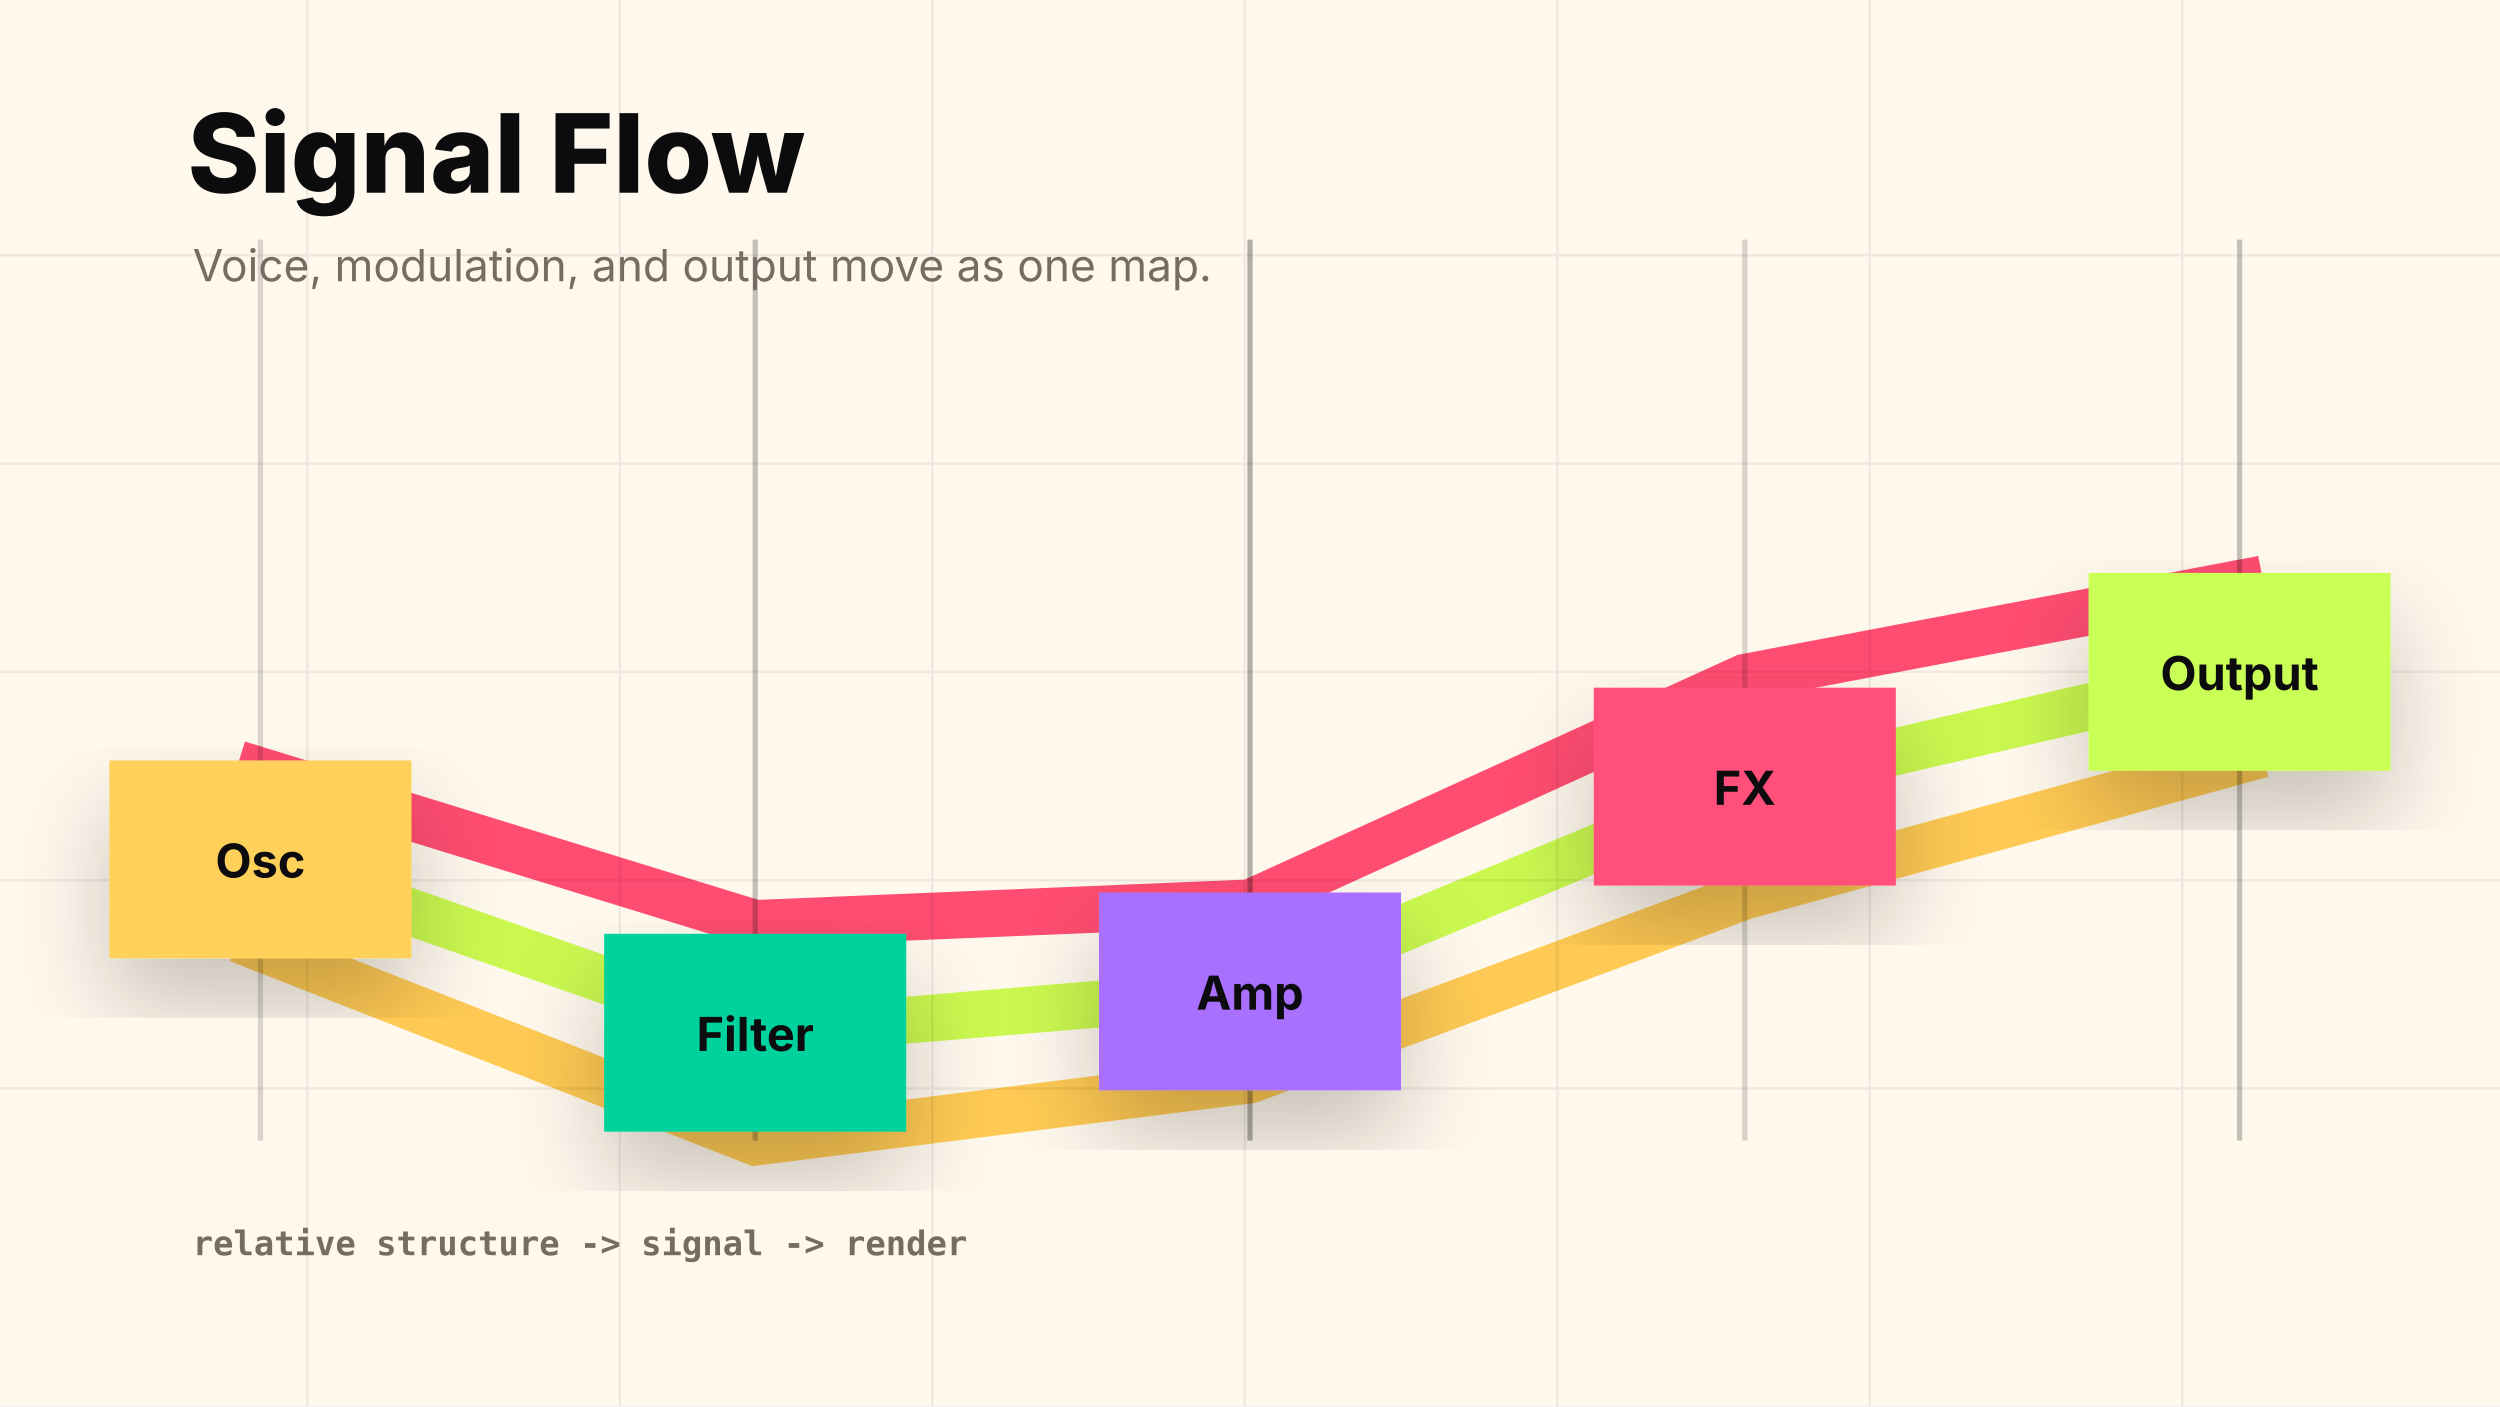
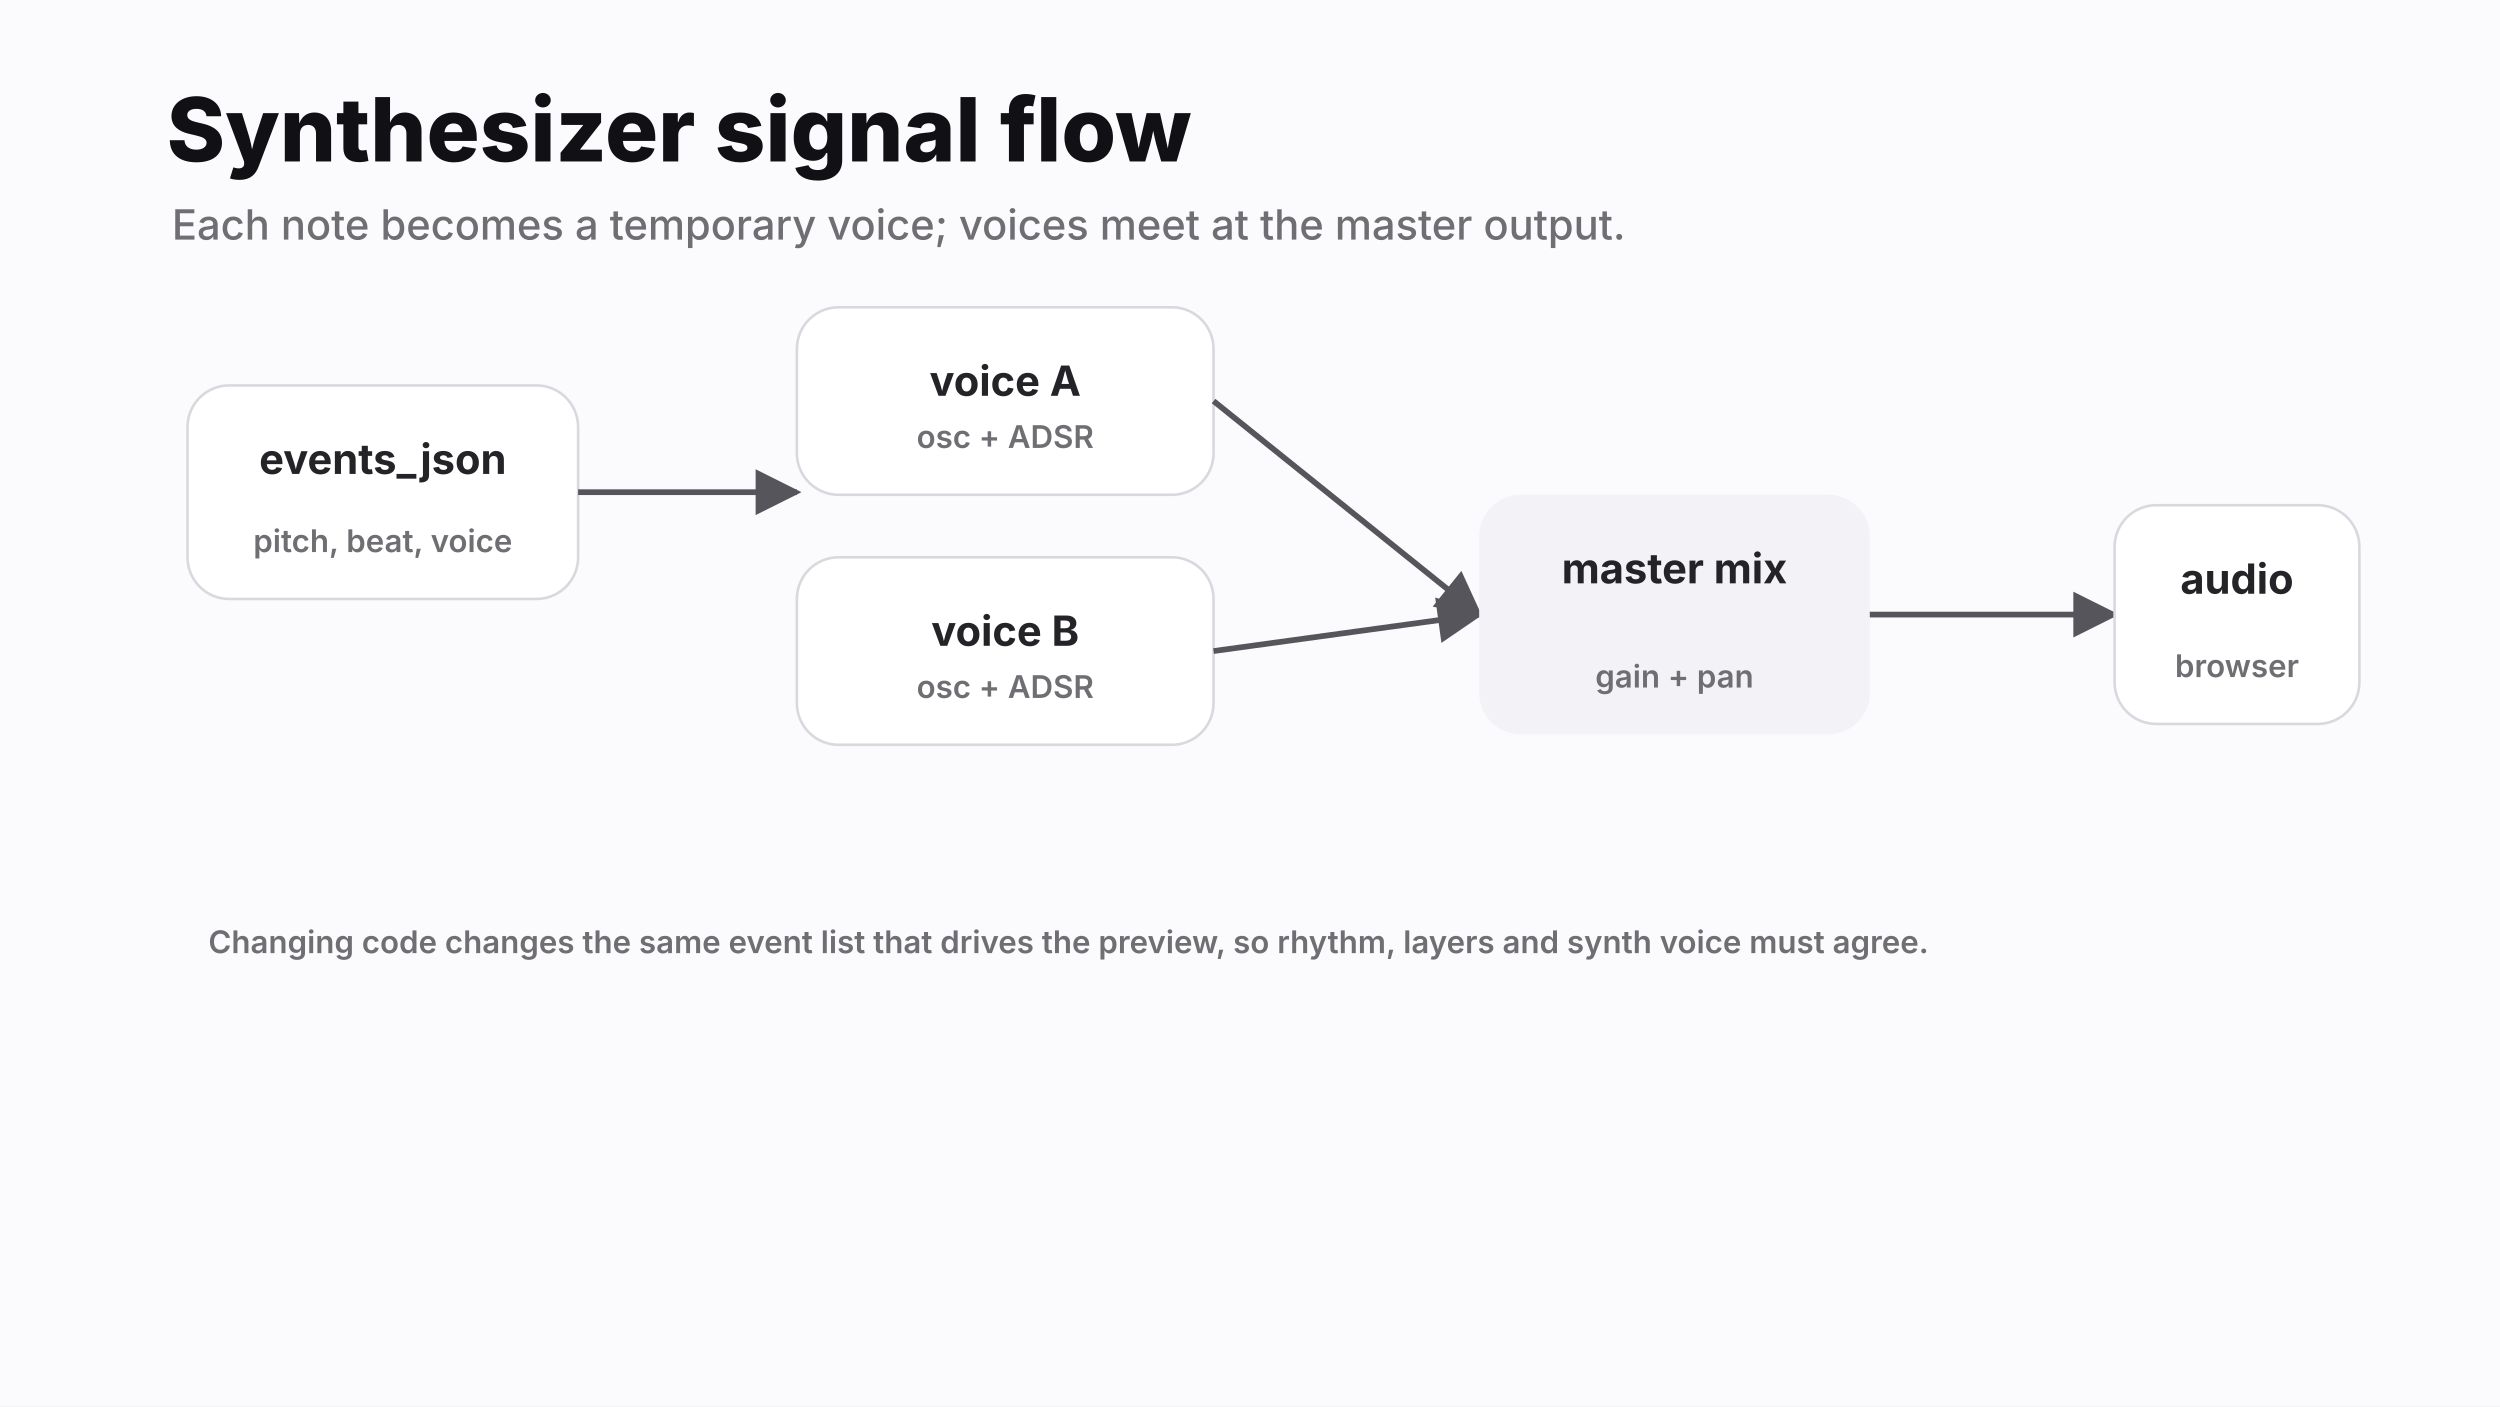
<svg xmlns="http://www.w3.org/2000/svg" viewBox="0 0 960 540" role="img" aria-labelledby="title desc">
+   <defs>
+     <marker id="arrow" viewBox="0 0 10 10" refX="9" refY="5" markerWidth="8" markerHeight="8" orient="auto">
+       <path d="M 0 0 L 10 5 L 0 10 Z" fill="context-stroke" />
+     </marker>
+   </defs>
  <style>
-   :root{color-scheme:light dark}.bg{fill:#fff8ed}.grid{stroke:#0c0b0d;stroke-opacity:.06}.ink{fill:#0c0b0d}.muted{fill:#756c62}.rail{fill:none;stroke-linecap:square;stroke-width:18;mix-blend-mode:multiply}.r0{stroke:#ff4f7a}.r1{stroke:#caff55}.r2{stroke:#ffd05a}.tick{fill:#0c0b0d}.node rect{filter:url(#soft)}.node text{fill:#0c0b0d;font:700 18px ui-sans-serif,-apple-system,BlinkMacSystemFont,'Segoe UI',sans-serif;text-anchor:middle}.mono{font:600 13px ui-monospace,SFMono-Regular,Menlo,monospace}@media(prefers-color-scheme:dark){.bg{fill:#08070a}.grid{stroke:#fff8ed;stroke-opacity:.07}.ink{fill:#fff8ed}.muted{fill:#b5aca1}.rail{mix-blend-mode:screen;opacity:.88}.tick{fill:#fff8ed}.node text{fill:#08070a}}
+ :root{color-scheme:light dark}.bg{fill:#fbfbfd}.panel{fill:#fff;stroke:#d8d8df}.soft{fill:#f2f2f7}.ink{fill:#17171b}.muted{fill:#6e6e73}.label{fill:#242428;font:650 16px -apple-system,BlinkMacSystemFont,"SF Pro Text","Segoe UI",sans-serif}.small{fill:#6e6e73;font:600 12px -apple-system,BlinkMacSystemFont,"SF Pro Text","Segoe UI",sans-serif}.title{fill:#111115;font:760 34px -apple-system,BlinkMacSystemFont,"SF Pro Display","Segoe UI",sans-serif}.desc{fill:#6e6e73;font:500 16px -apple-system,BlinkMacSystemFont,"SF Pro Text","Segoe UI",sans-serif}.mono{fill:#55555b;font:650 13px ui-monospace,SFMono-Regular,Menlo,monospace}.axis{stroke:#8e8e93;stroke-width:1.5}.arrow{stroke:#55555b;stroke-width:2.2;fill:none;marker-end:url(#arrow)}.line{fill:none;stroke:#17171b;stroke-width:3;stroke-linecap:round;stroke-linejoin:round}.hot{stroke:#ff4f7a}.mint{stroke:#00a887}.gold{stroke:#c78800}.violet{stroke:#8e6bff}.hotf{fill:#ff4f7a}.mintf{fill:#00a887}.goldf{fill:#f2a900}.violetf{fill:#8e6bff}.darkf{fill:#242428}.lightf{fill:#fff}.fade{opacity:.22}.fillHot{fill:#ff4f7a;opacity:.12}.fillMint{fill:#00a887;opacity:.13}.fillGold{fill:#f2a900;opacity:.16}.fillViolet{fill:#8e6bff;opacity:.13}.mid{text-anchor:middle}.right{text-anchor:end}@media(prefers-color-scheme:dark){.bg{fill:#08090d}.panel{fill:#121319;stroke:#2d2e36}.soft{fill:#1b1c23}.ink,.title{fill:#f5f5f7}.muted,.desc,.small,.mono{fill:#a1a1aa}.label{fill:#f1f1f4}.axis{stroke:#696a73}.arrow{stroke:#bbbcc6}.line{stroke:#f5f5f7}.darkf{fill:#f5f5f7}.lightf{fill:#121319}}
</style>
-   <defs>
-     <filter id="soft" x="-30%" y="-30%" width="160%" height="160%">
-       <feDropShadow dx="0" dy="18" stdDeviation="18" flood-color="#000" flood-opacity=".22" />
-     </filter>
-   </defs>
  <rect class="bg" width="960" height="540" />
-   <path class="grid" d="M0 98H960M0 178H960M0 258H960M0 338H960M0 418H960M118 0V540M238 0V540M358 0V540M478 0V540M598 0V540M718 0V540M838 0V540" />
-   <rect class="tick" x="99" y="92" width="2" height="346" opacity="0.16" />
-   <rect class="tick" x="289" y="92" width="2" height="346" opacity="0.24" />
-   <rect class="tick" x="479" y="92" width="2" height="346" opacity="0.32" />
-   <rect class="tick" x="669" y="92" width="2" height="346" opacity="0.16" />
-   <rect class="tick" x="859" y="92" width="2" height="346" opacity="0.24" />
-   <text class="ink" x="72" y="74" font-family="ui-sans-serif,-apple-system,BlinkMacSystemFont,'Segoe UI',sans-serif" font-size="42" font-weight="760">Signal Flow</text>
-   <text class="muted" x="74" y="108" font-family="ui-sans-serif,-apple-system,BlinkMacSystemFont,'Segoe UI',sans-serif" font-size="17">Voice, modulation, and output move as one map.</text>
-   <text class="muted mono" x="74" y="482">relative structure -&gt; signal -&gt; render</text>
-   <path class="rail r0" d="M 100.0 296.0 L 290.0 354.6 L 480.0 346.7 L 670.0 260.1 L 860.0 224.0" />
-   <path class="rail r1" d="M 100.0 330.0 L 290.0 396.6 L 480.0 380.7 L 670.0 302.1 L 860.0 258.0" />
-   <path class="rail r2" d="M 100.0 364.0 L 290.0 438.6 L 480.0 414.7 L 670.0 344.1 L 860.0 292.0" />
-   <g class="node" transform="translate(42 292)">
-     <rect fill="#ffd05a" width="116" height="76" />
-     <text x="58" y="45">Osc</text>
-   </g>
-   <g class="node" transform="translate(232 358.5716)">
-     <rect fill="#00d29e" width="116" height="76" />
-     <text x="58" y="45">Filter</text>
-   </g>
-   <g class="node" transform="translate(422 342.7176)">
-     <rect fill="#a970ff" width="116" height="76" />
-     <text x="58" y="45">Amp</text>
-   </g>
-   <g class="node" transform="translate(612 264.0675)">
-     <rect fill="#ff4f7a" width="116" height="76" />
-     <text x="58" y="45">FX</text>
-   </g>
-   <g class="node" transform="translate(802 220.0021)">
-     <rect fill="#caff55" width="116" height="76" />
-     <text x="58" y="45">Output</text>
-   </g>
+   <text class="title" x="64" y="62">Synthesizer signal flow</text>
+   <text class="desc" x="66" y="92">Each note becomes a temporary voice; voices meet at the master output.</text>
+   <rect class="panel" x="72" y="148" width="150" height="82" rx="16" />
+   <text class="label mid" x="147" y="182">events_json</text>
+   <text class="small mid" x="147" y="212">pitch, beat, voice</text>
+   <line class="arrow" x1="222" y1="189" x2="306" y2="189" />
+   <rect class="panel" x="306" y="118" width="160" height="72" rx="16" />
+   <text class="label mid" x="386" y="152">voice A</text>
+   <text class="small mid" x="386" y="172">osc + ADSR</text>
+   <rect class="panel" x="306" y="214" width="160" height="72" rx="16" />
+   <text class="label mid" x="386" y="248">voice B</text>
+   <text class="small mid" x="386" y="268">osc + ADSR</text>
+   <line class="arrow" x1="466" y1="154" x2="568" y2="236" />
+   <line class="arrow" x1="466" y1="250" x2="568" y2="236" />
+   <rect class="soft" x="568" y="190" width="150" height="92" rx="16" />
+   <text class="label mid" x="643" y="224">master mix</text>
+   <text class="small mid" x="643" y="264">gain + pan</text>
+   <line class="arrow" x1="718" y1="236" x2="812" y2="236" />
+   <rect class="panel" x="812" y="194" width="94" height="84" rx="16" />
+   <text class="label mid" x="859" y="228">audio</text>
+   <text class="small mid" x="859" y="260">browser</text>
+   <text class="small" x="80" y="366">Changing code changes the same event list that drives the preview, so rhythm, layers and synth voice must agree.</text>
</svg>
